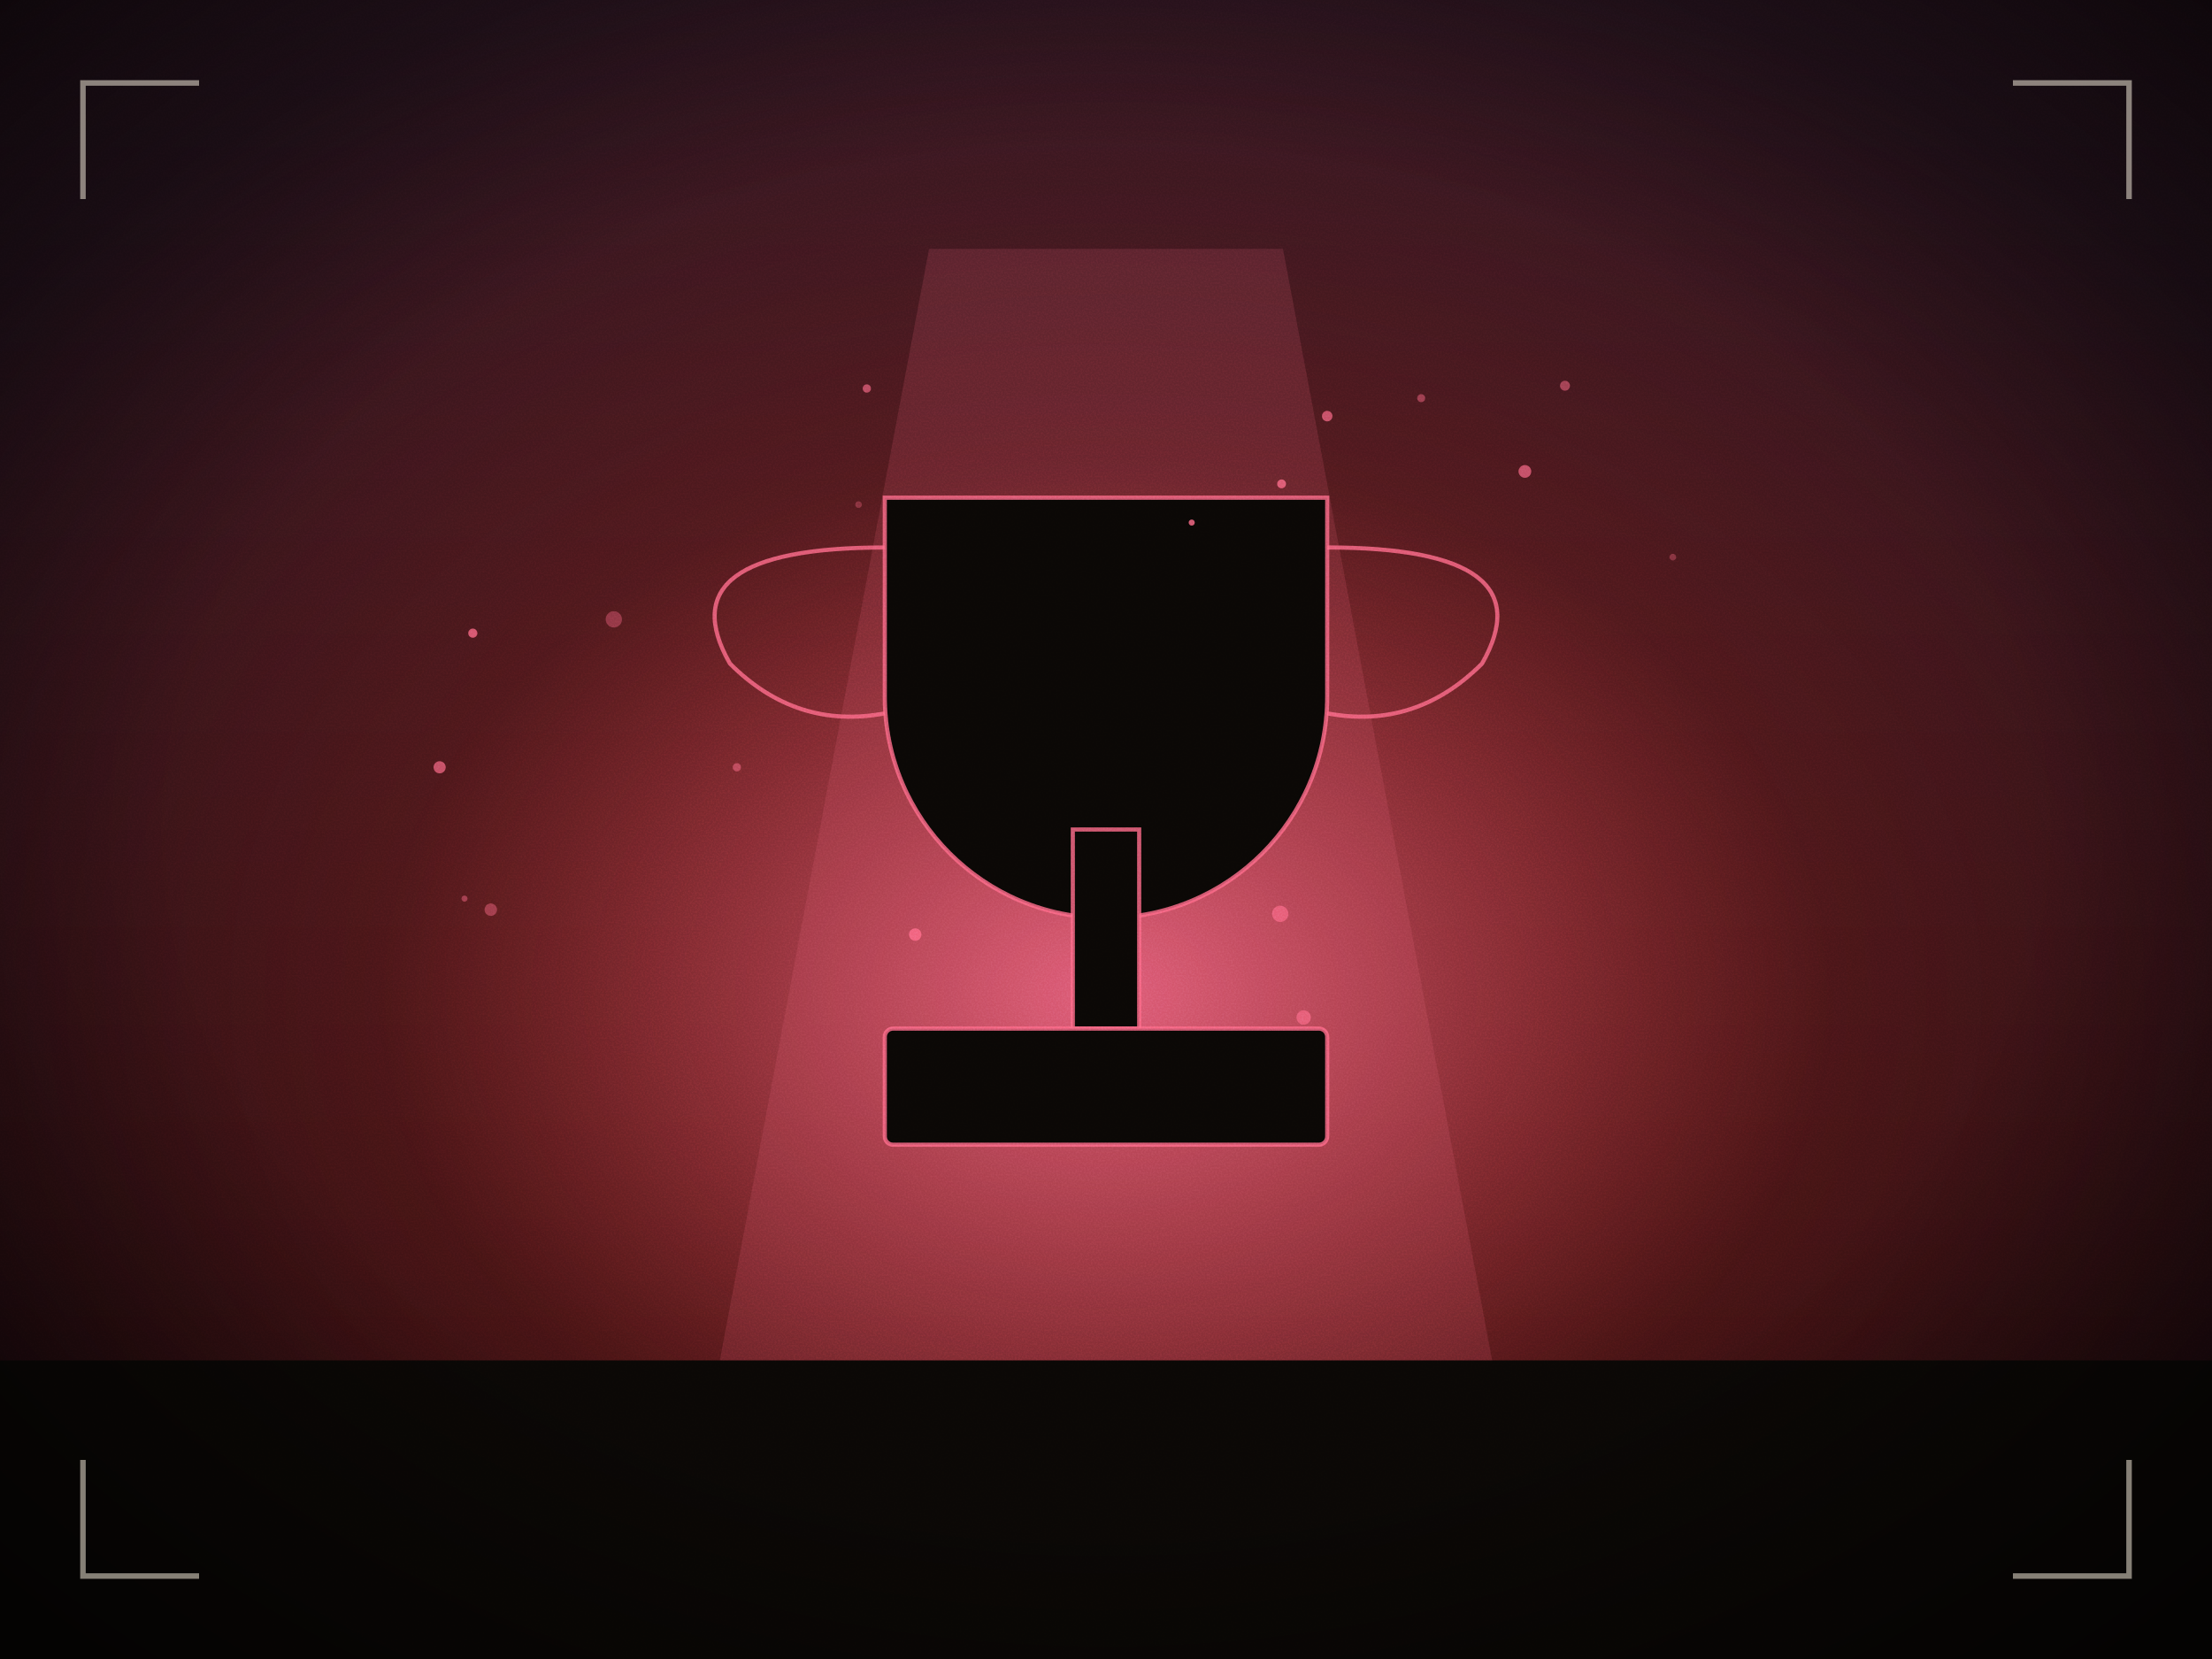
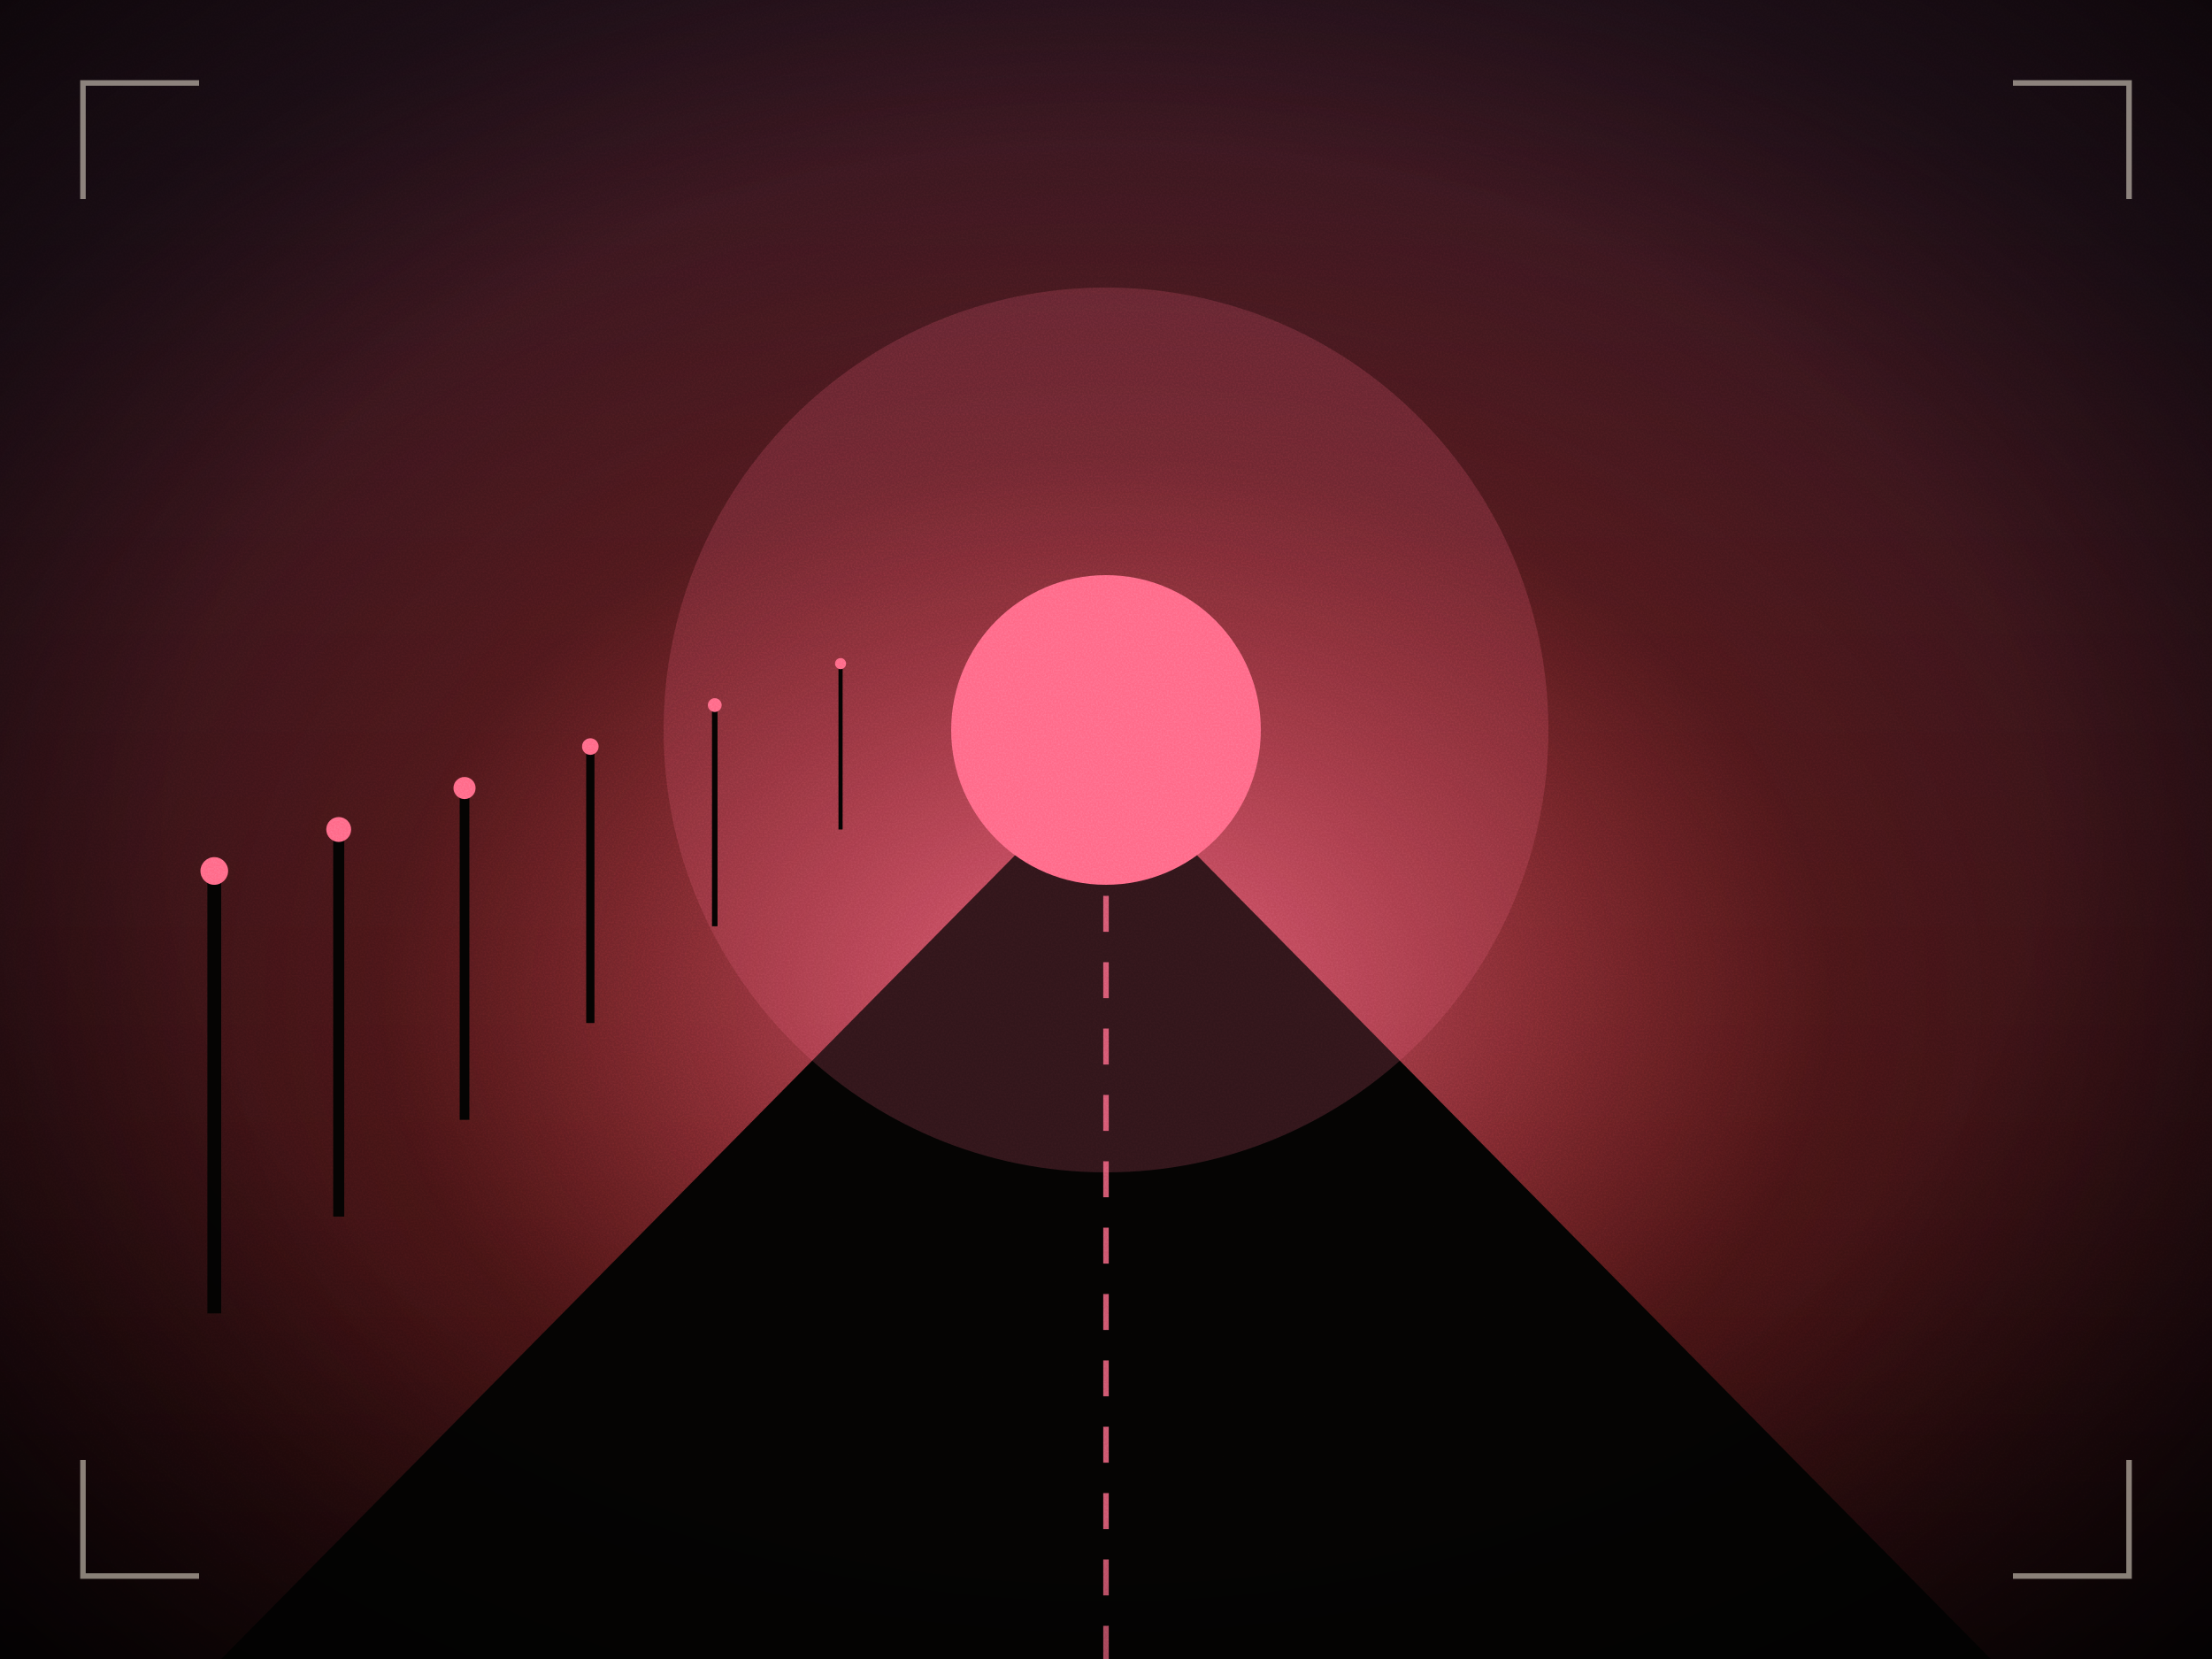
<svg xmlns="http://www.w3.org/2000/svg" width="1600" height="1200" viewBox="0 0 1600 1200" preserveAspectRatio="xMidYMid slice">
  <defs>
-     <linearGradient id="bg894137" x1="0" y1="0" x2="0" y2="1">
+     <linearGradient id="bg727761" x1="0" y1="0" x2="0" y2="1">
      <stop offset="0" stop-color="#2b1622" />
      <stop offset="1" stop-color="#0a0508" />
    </linearGradient>
-     <radialGradient id="gl894137" cx="50%" cy="60%" r="65%">
+     <radialGradient id="gl727761" cx="50%" cy="60%" r="65%">
      <stop offset="0" stop-color="#ff6b8a" stop-opacity=".85" />
      <stop offset=".5" stop-color="#e5352b" stop-opacity=".25" />
      <stop offset="1" stop-color="#e5352b" stop-opacity="0" />
    </radialGradient>
-     <radialGradient id="vg894137" cx="50%" cy="50%" r="75%">
+     <radialGradient id="vg727761" cx="50%" cy="50%" r="75%">
      <stop offset=".55" stop-color="#000" stop-opacity="0" />
      <stop offset="1" stop-color="#000" stop-opacity=".78" />
    </radialGradient>
-     <filter id="gr894137" x="0" y="0" width="100%" height="100%">
+     <filter id="bl727761" x="-10%" y="-10%" width="120%" height="120%">
+       <feGaussianBlur stdDeviation="3.2" />
+     </filter>
+     <filter id="bg2727761" x="-20%" y="-20%" width="140%" height="140%">
+       <feGaussianBlur stdDeviation="14" />
+     </filter>
+     <filter id="gr727761" x="0" y="0" width="100%" height="100%">
      <feTurbulence type="fractalNoise" baseFrequency=".8" numOctaves="2" seed="3" />
      <feColorMatrix values="0 0 0 0 1  0 0 0 0 .96  0 0 0 0 .88  0 0 0 .8 -.28" />
    </filter>
-     <filter id="ro894137" x="-5%" y="-5%" width="110%" height="110%">
+     <filter id="ro727761" x="-5%" y="-5%" width="110%" height="110%">
      <feTurbulence type="fractalNoise" baseFrequency=".02" numOctaves="3" seed="5" result="n" />
      <feDisplacementMap in="SourceGraphic" in2="n" scale="19.2" />
    </filter>
  </defs>
-   <rect width="1600" height="1200" fill="url(#bg894137)" />
-   <rect width="1600" height="1200" fill="url(#gl894137)" />
-   <path d="M480.0 1200 L672.0 180.0 L928 180.0 L1120.0 1200Z" fill="#ff6b8a" opacity=".14" />
-   <g fill="#0b0806" stroke="#ff6b8a" stroke-width="3" stroke-opacity=".8">
-     <path d="M640.0 360.0 h320.0 v144.0 a160.0 160.0 0 0 1 -320.0 0z" />
-     <path d="M640.0 396.0 q-160.0 0 -112 84 q48.0 48.0 112 36.0M960.0 396.0 q160.0 0 112 84 q-48.0 48.0 -112 36.0" fill="none" />
-     <rect x="776.0" y="600.0" width="48.0" height="144.0" />
-     <rect x="640.0" y="744.0" width="320.0" height="84" rx="6" />
-   </g>
-   <rect x="0" y="984" width="1600" height="216.0" fill="#0b0806" />
-   <circle cx="960" cy="301" r="3.8" fill="#ff6b8a" opacity="0.68" />
-   <circle cx="927" cy="350" r="3.2" fill="#ff6b8a" opacity="0.77" />
-   <circle cx="926" cy="661" r="5.9" fill="#ff6b8a" opacity="0.66" />
-   <circle cx="621" cy="365" r="2.4" fill="#ff6b8a" opacity="0.30" />
-   <circle cx="336" cy="650" r="2.2" fill="#ff6b8a" opacity="0.44" />
-   <circle cx="1103" cy="341" r="4.6" fill="#ff6b8a" opacity="0.67" />
-   <circle cx="318" cy="555" r="4.4" fill="#ff6b8a" opacity="0.67" />
-   <circle cx="533" cy="555" r="3.0" fill="#ff6b8a" opacity="0.51" />
-   <circle cx="662" cy="676" r="4.5" fill="#ff6b8a" opacity="0.80" />
-   <circle cx="1028" cy="288" r="2.9" fill="#ff6b8a" opacity="0.45" />
-   <circle cx="342" cy="458" r="3.3" fill="#ff6b8a" opacity="0.76" />
-   <circle cx="943" cy="736" r="5.2" fill="#ff6b8a" opacity="0.63" />
-   <circle cx="1210" cy="403" r="2.4" fill="#ff6b8a" opacity="0.33" />
-   <circle cx="1132" cy="279" r="3.6" fill="#ff6b8a" opacity="0.50" />
-   <circle cx="355" cy="658" r="4.5" fill="#ff6b8a" opacity="0.42" />
-   <circle cx="862" cy="378" r="2.2" fill="#ff6b8a" opacity="0.79" />
-   <circle cx="444" cy="448" r="5.9" fill="#ff6b8a" opacity="0.37" />
-   <circle cx="627" cy="281" r="3.0" fill="#ff6b8a" opacity="0.62" />
-   <rect width="1600" height="1200" fill="url(#vg894137)" />
-   <rect width="1600" height="1200" filter="url(#gr894137)" opacity=".32" style="mix-blend-mode:overlay" />
+   <rect width="1600" height="1200" fill="url(#bg727761)" />
+   <rect width="1600" height="1200" fill="url(#gl727761)" />
+   <path d="M800.0 552.0 L160.0 1200 L1440.0 1200Z" fill="#050403" />
+   <path d="M800.0 552.0 L800.0 1200" stroke="#ff6b8a" stroke-width="4" stroke-dasharray="26 22" opacity=".8" />
+   <circle cx="800.0" cy="528.0" r="112" fill="#ff6b8a" />
+   <circle cx="800.0" cy="528.0" r="320.0" fill="#ff6b8a" opacity=".18" />
+   <path d="M608 600 v-120" stroke="#050403" stroke-width="3" />
+   <circle cx="608" cy="480" r="4" fill="#ff6b8a" />
+   <path d="M517 670 v-160" stroke="#050403" stroke-width="4" />
+   <circle cx="517" cy="510" r="5" fill="#ff6b8a" />
+   <path d="M427 740 v-200" stroke="#050403" stroke-width="6" />
+   <circle cx="427" cy="540" r="6" fill="#ff6b8a" />
+   <path d="M336 810 v-240" stroke="#050403" stroke-width="7" />
+   <circle cx="336" cy="570" r="8" fill="#ff6b8a" />
+   <path d="M245 880 v-280" stroke="#050403" stroke-width="8" />
+   <circle cx="245" cy="600" r="9" fill="#ff6b8a" />
+   <path d="M155 950 v-320" stroke="#050403" stroke-width="10" />
+   <circle cx="155" cy="630" r="10" fill="#ff6b8a" />
+   <rect width="1600" height="1200" fill="url(#vg727761)" />
+   <rect width="1600" height="1200" filter="url(#gr727761)" opacity=".32" style="mix-blend-mode:overlay" />
  <g fill="none" stroke="#efe6d4" stroke-opacity=".55" stroke-width="4.0">
    <path d="M60.0 144.0 V60.0 H144.0 M1456.0 60.0 H1540.0 V144.0 M60.0 1056.0 V1140.0 H144.0 M1456.0 1140.0 H1540.0 V1056.0" />
  </g>
</svg>
